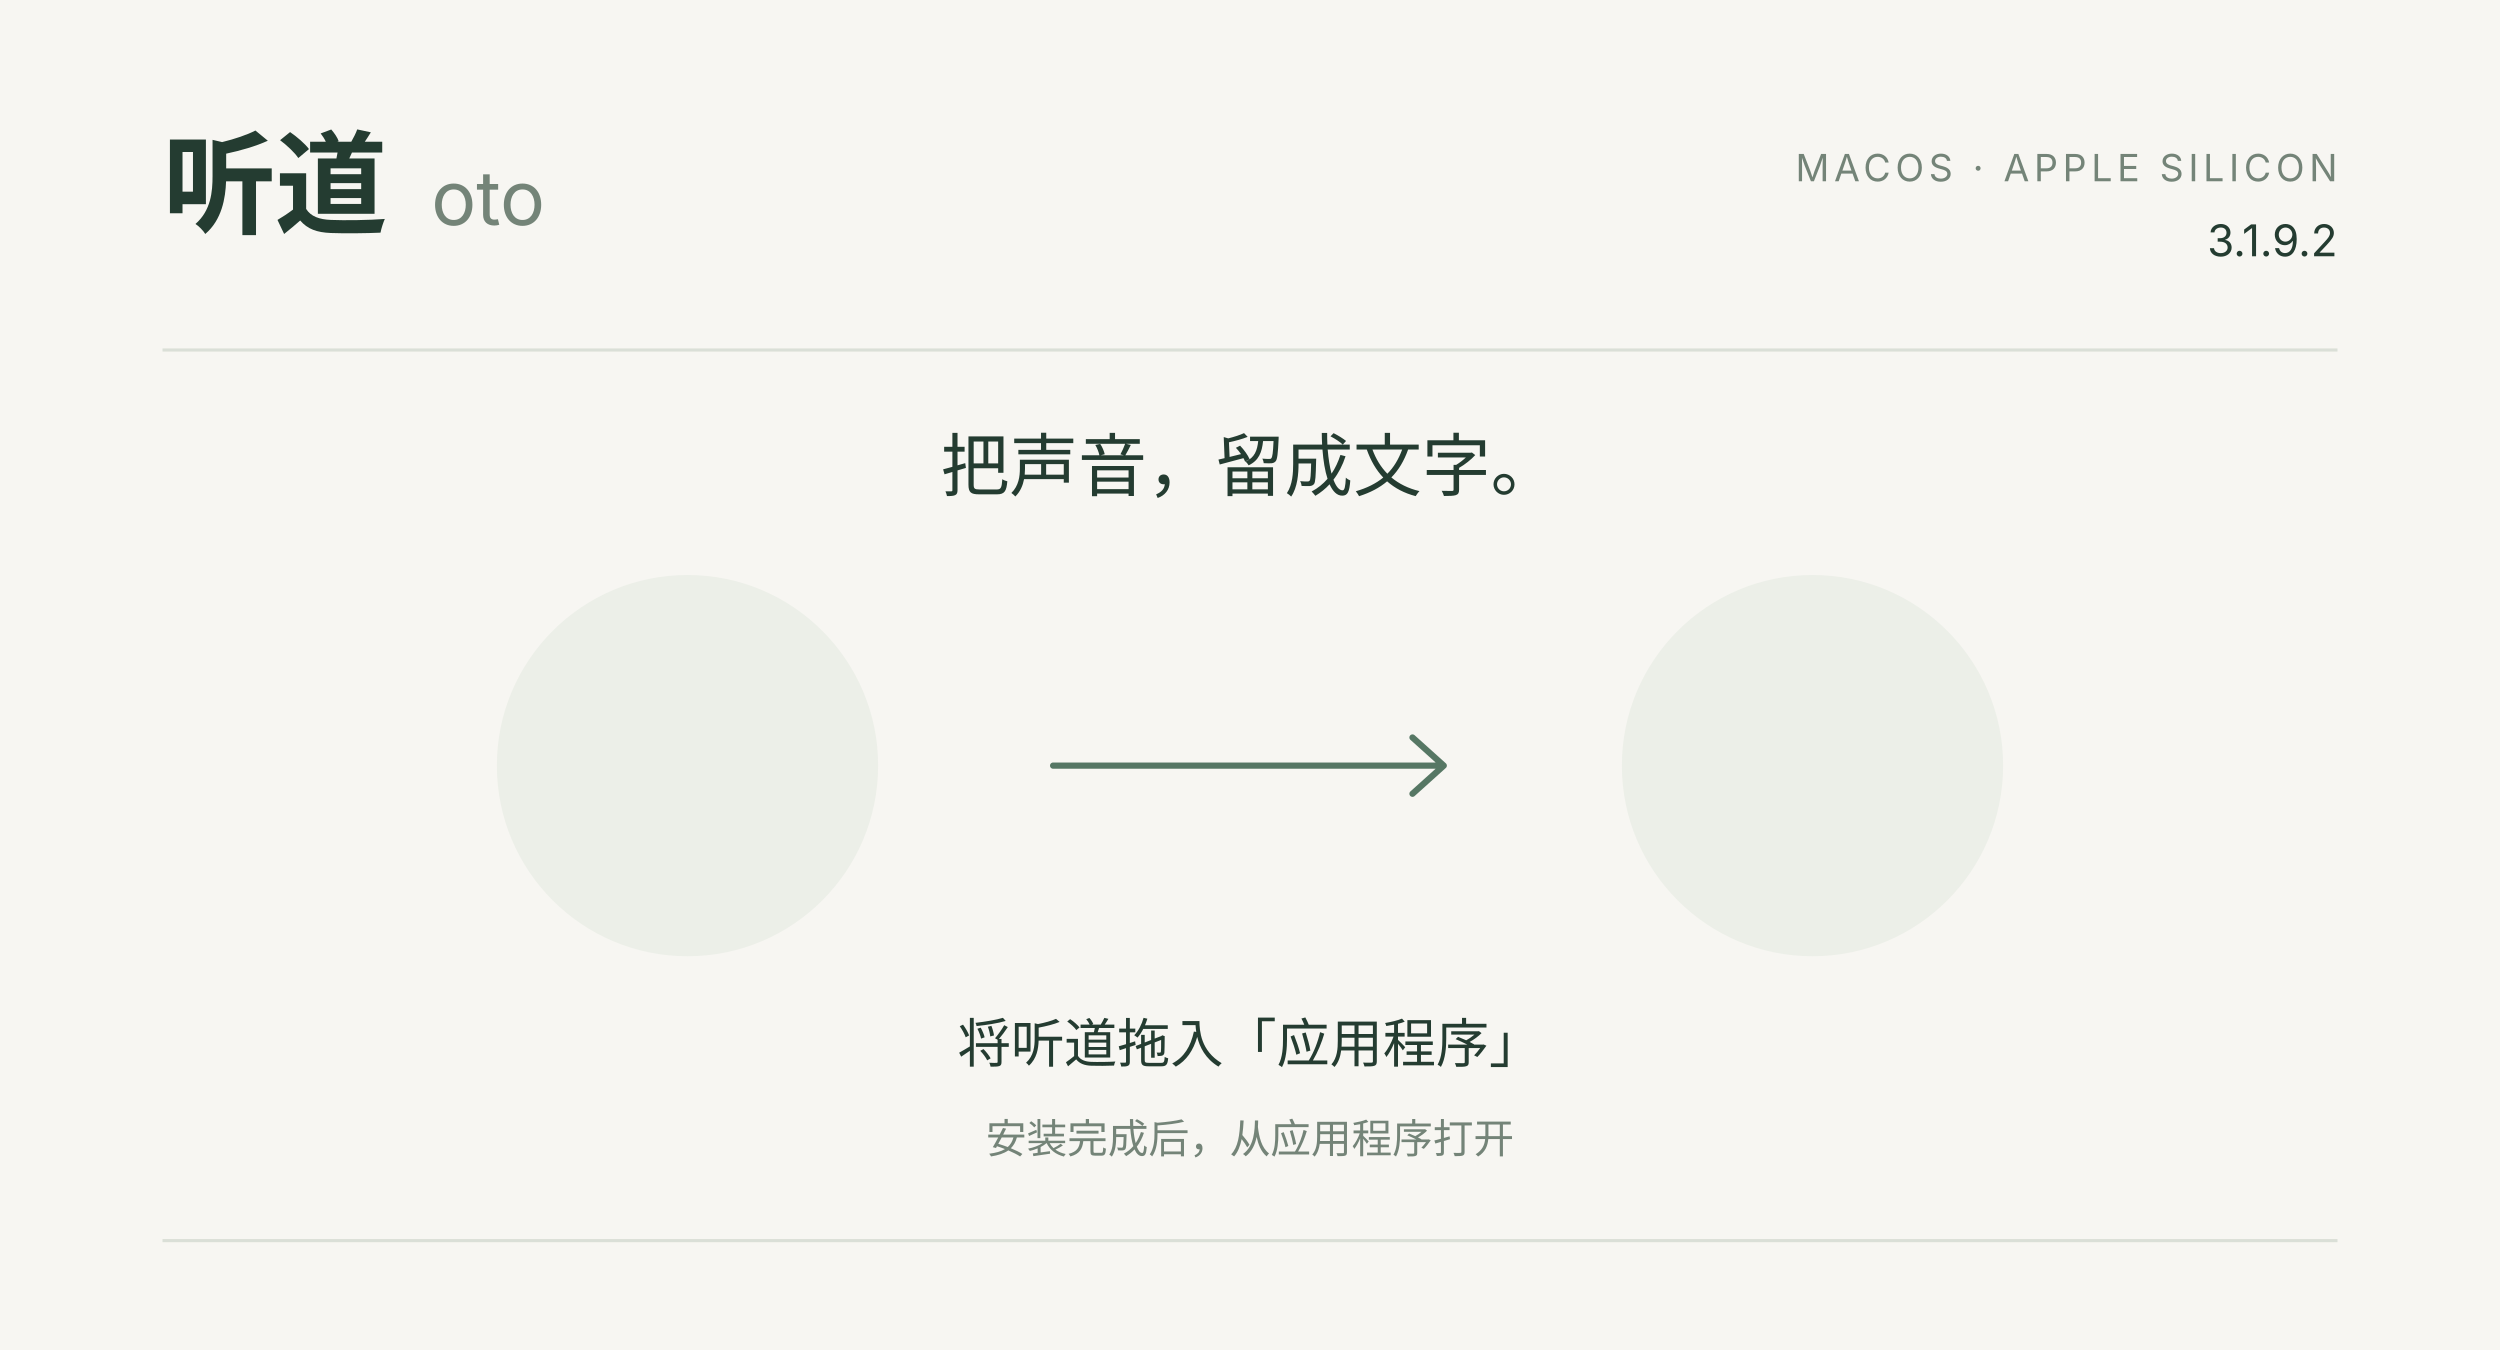
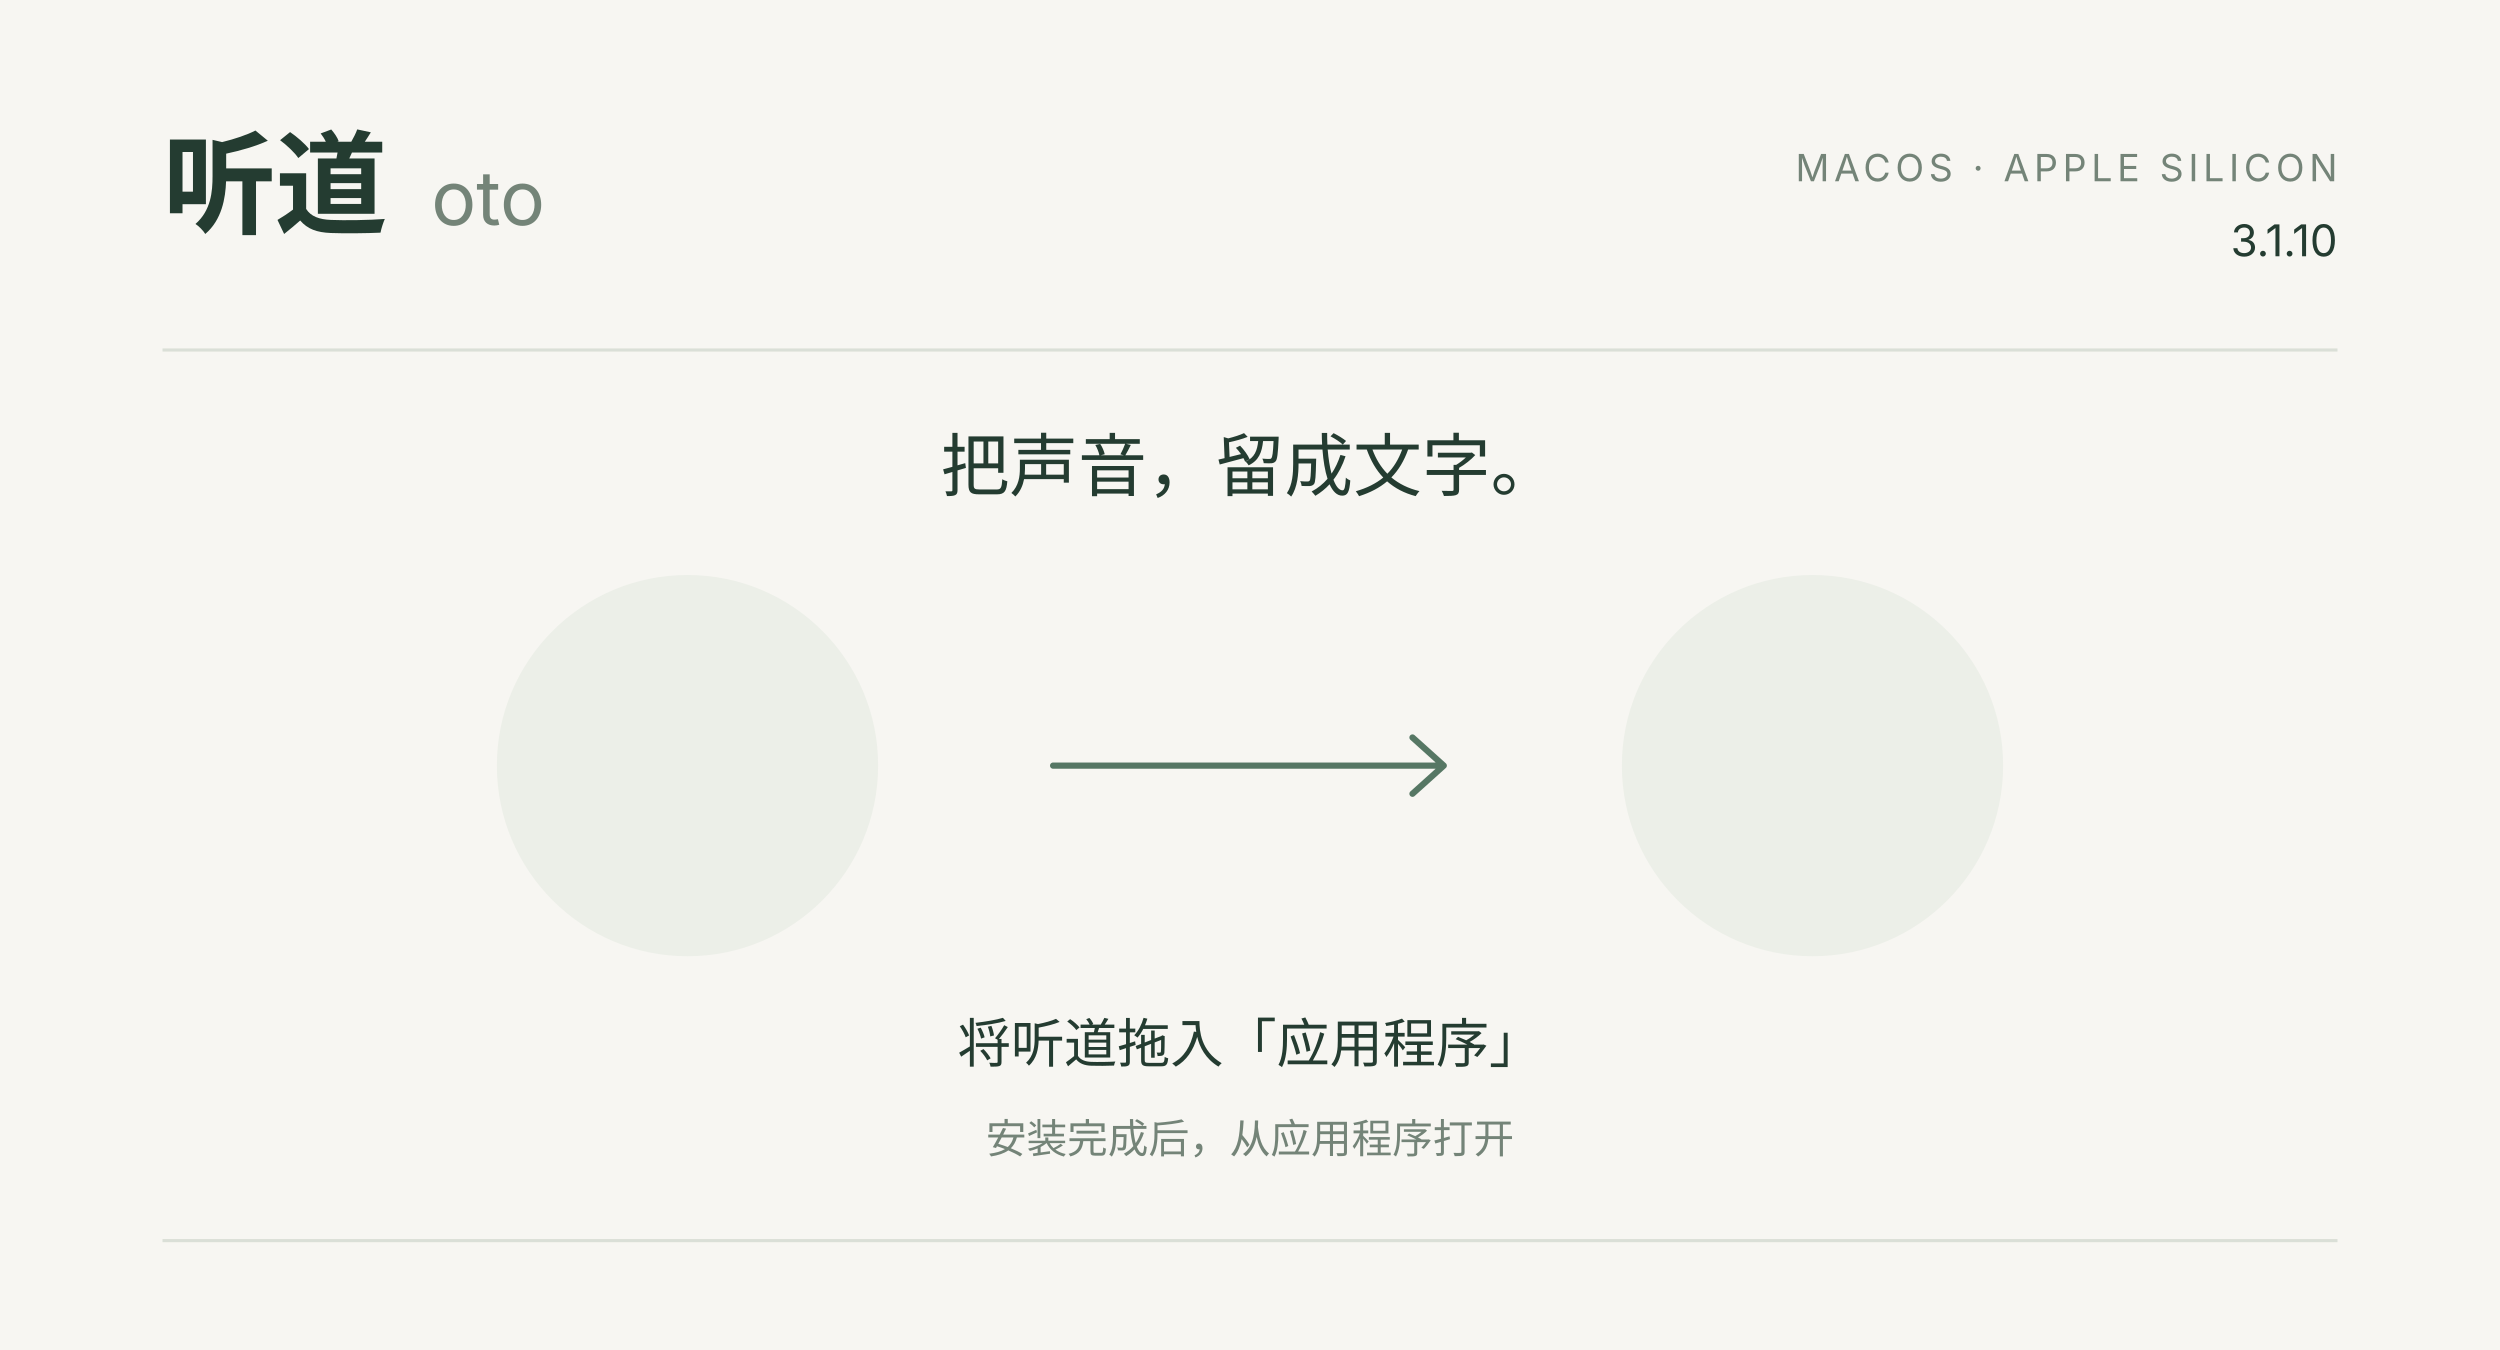
<svg xmlns="http://www.w3.org/2000/svg" width="800" height="432" viewBox="0 0 800 432" role="img" aria-labelledby="title desc">
  <rect width="800" height="432" fill="#F7F6F2" />
  <path d="M52 112H748" stroke="#DADFD7" />
  <g font-family="-apple-system, PingFang SC, sans-serif">
    <text x="52" y="72" font-size="36" font-weight="600" fill="#243C31">听道<tspan dx="14" font-size="24" font-weight="400" fill="#748478">oto</tspan>
    </text>
    <text x="748" y="58" font-size="12" letter-spacing="1.5" text-anchor="end" fill="#748478">MACOS · APPLE SILICON</text>
-     <text x="748" y="82" font-size="14" text-anchor="end" fill="#243C31">3.1.9.2</text>
+     <text x="748" y="82" font-size="14" text-anchor="end" fill="#243C31">3.1.10</text>
    <text x="400" y="157" text-anchor="middle" font-size="22" font-weight="500" fill="#243C31">把声音，留成文字。</text>
    <circle cx="220" cy="245" r="61" fill="#ECEFE8" />
    <circle cx="580" cy="245" r="61" fill="#ECEFE8" />
    <path d="M337 245H462m-10-9 10 9-10 9" fill="none" stroke="#567764" stroke-width="2" stroke-linecap="round" stroke-linejoin="round" />
    <text x="400" y="340" text-anchor="middle" font-size="17" fill="#243C31">将听道拖入「应用程序」</text>
    <text x="400" y="369" text-anchor="middle" font-size="13" fill="#748478">安装完成后，从应用程序打开</text>
    <path d="M52 397H748" stroke="#DADFD7" />
  </g>
</svg>
